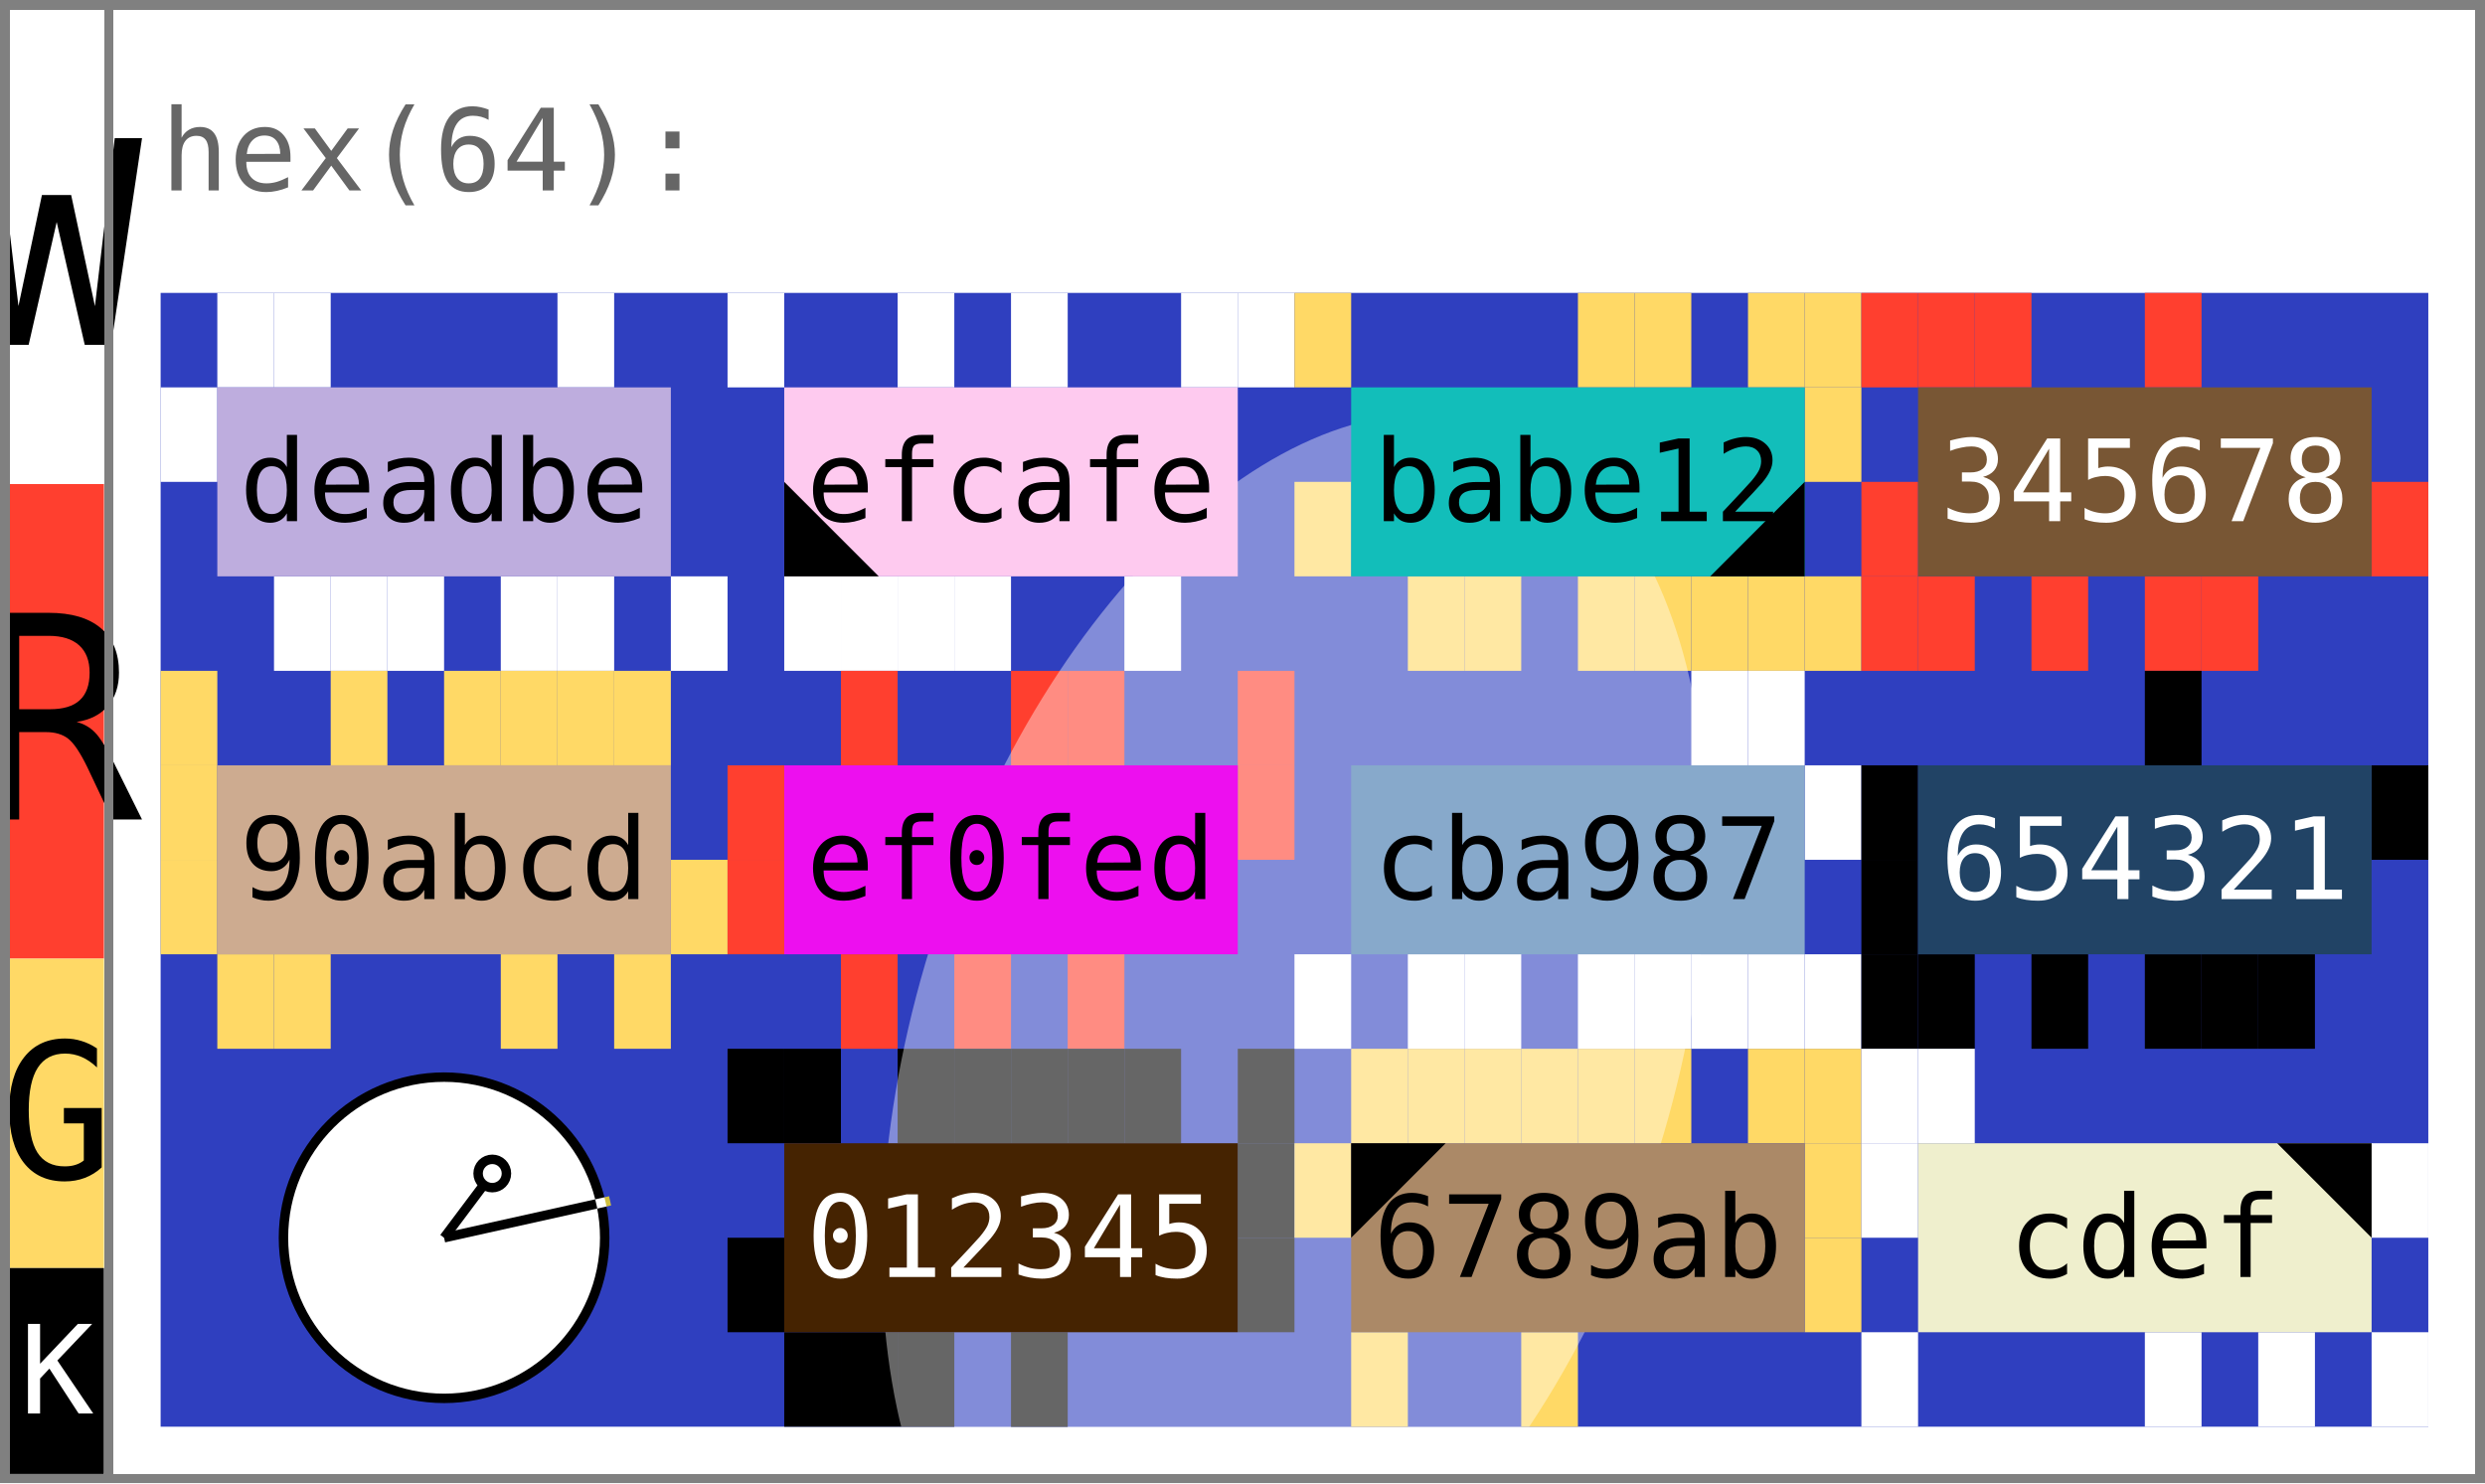
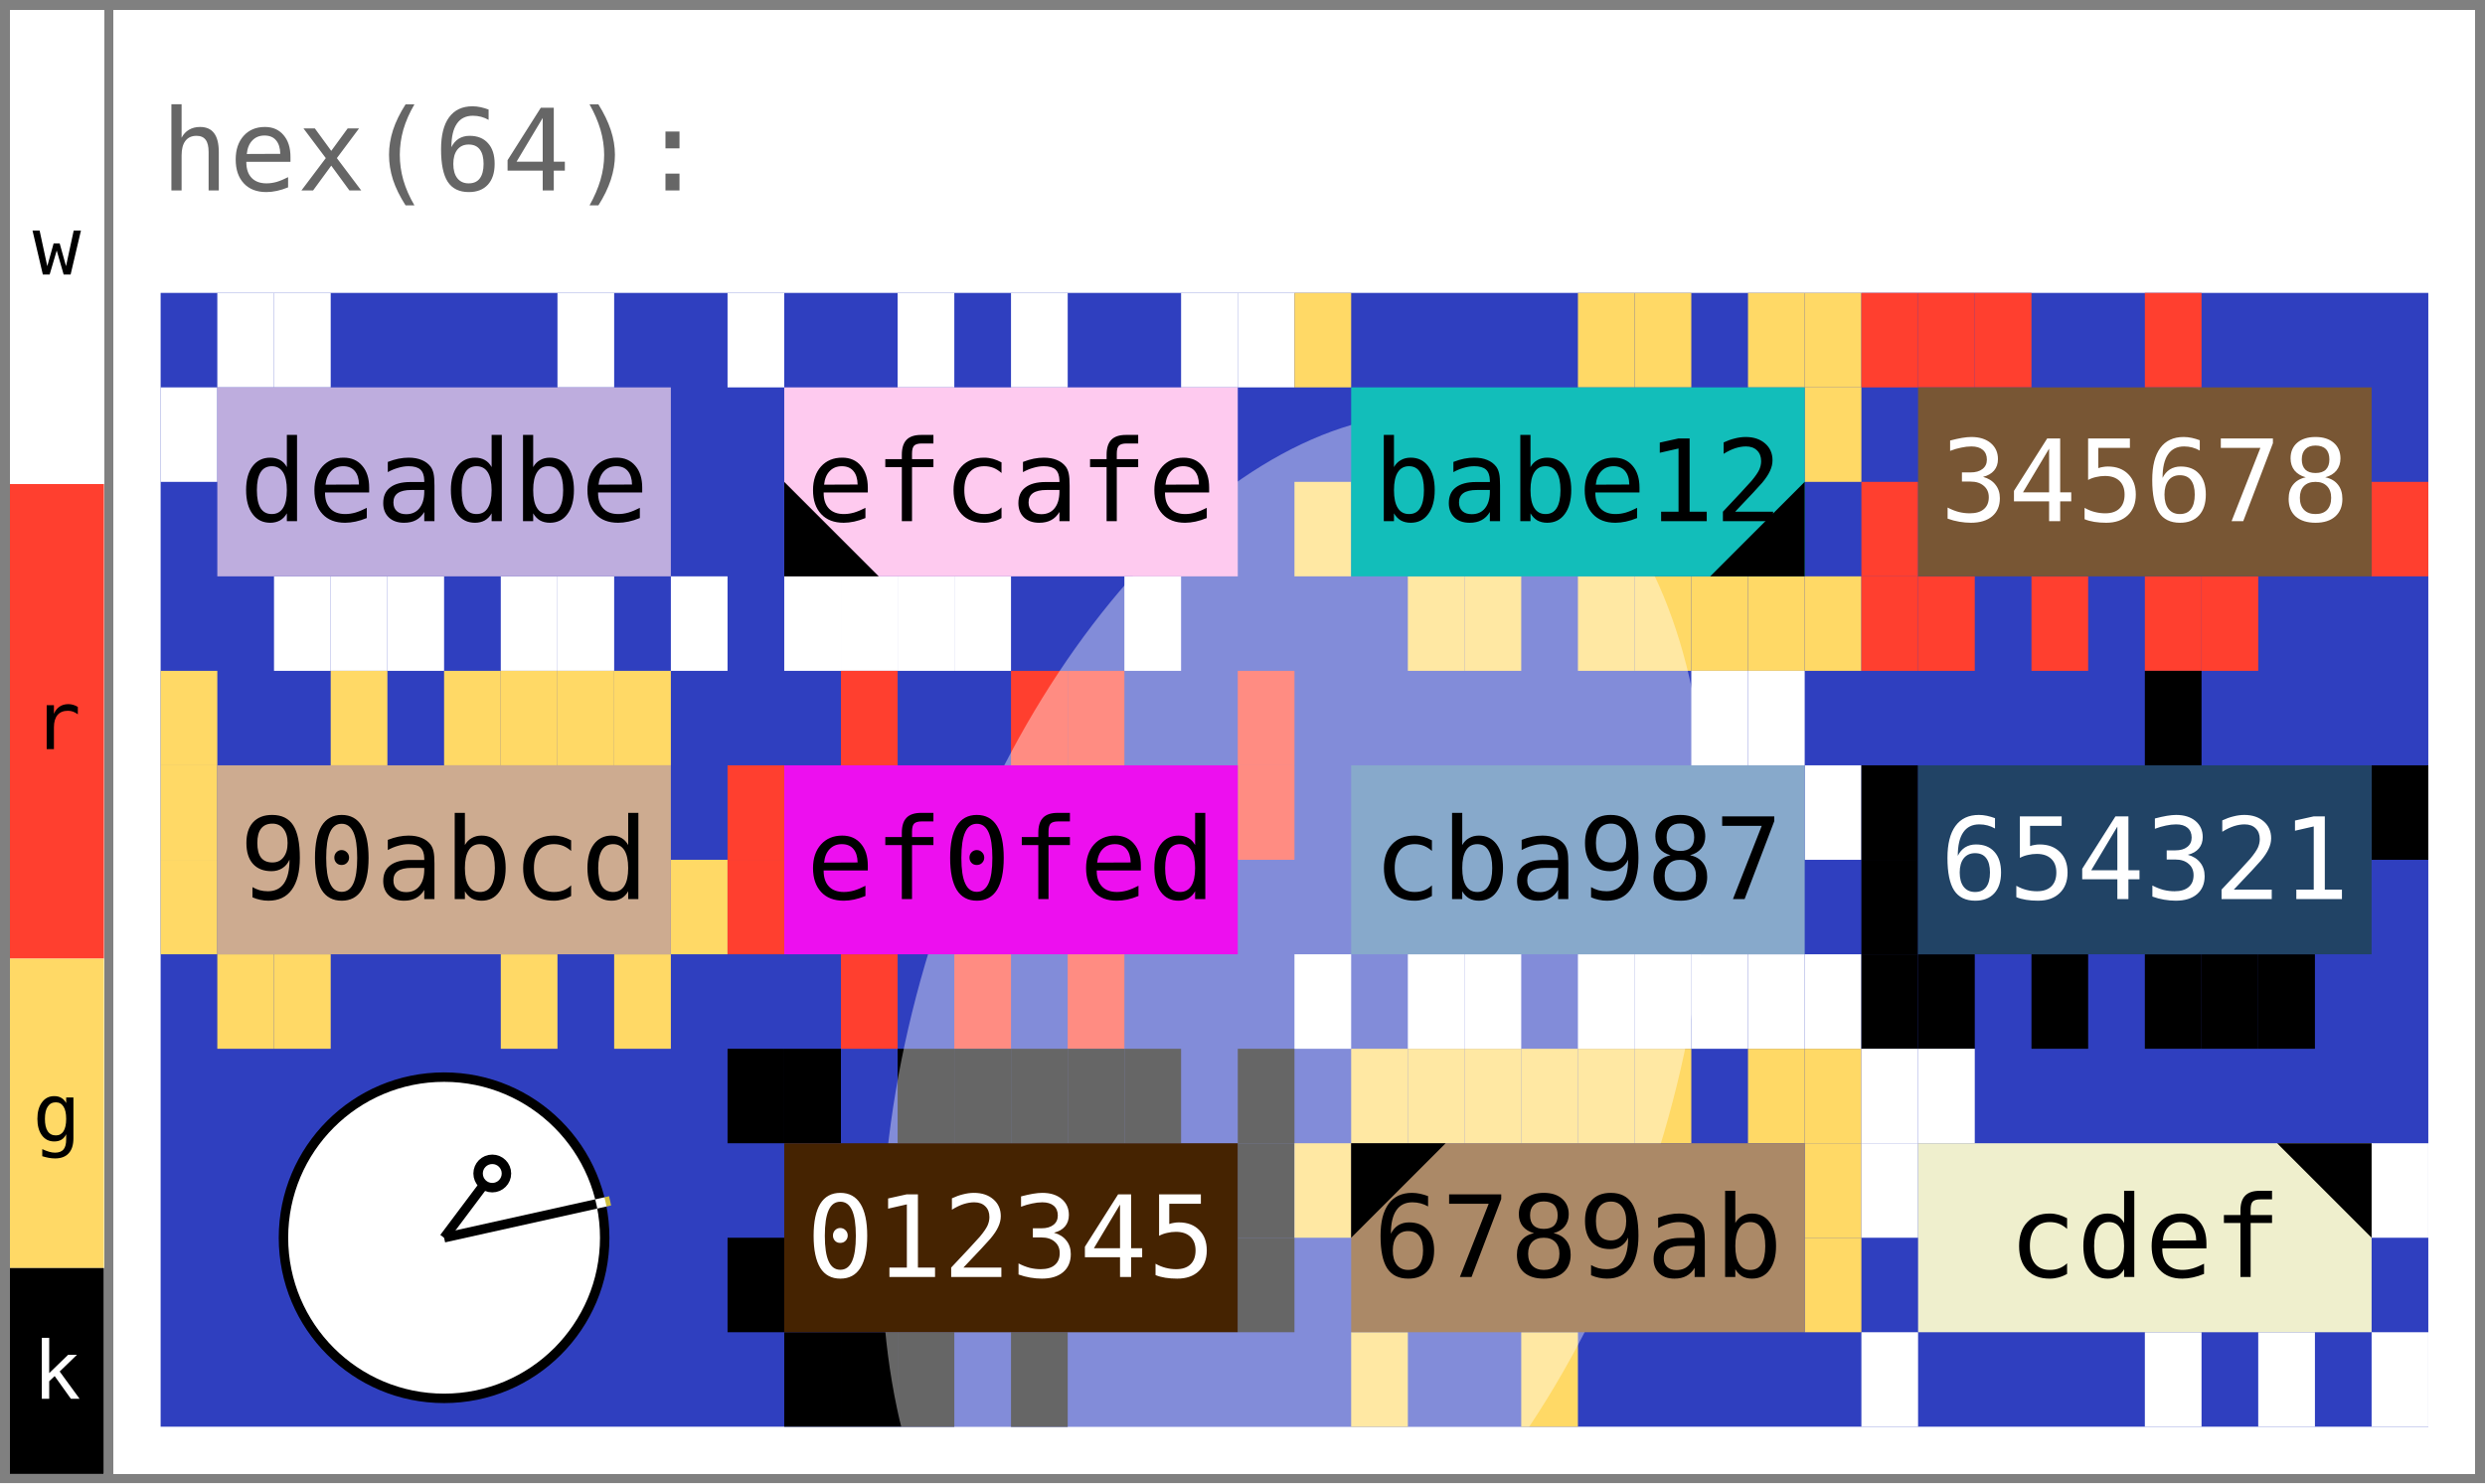
<svg xmlns="http://www.w3.org/2000/svg" width="263.0" height="157.0" viewBox="0 0 263.0 157.0" data-entviz-version="v5" data-input-bytes="64" data-cols="4" data-rows="3">
  <defs>
    <clipPath id="grid-clip-8ed0861e43294df7-4x3">
      <rect x="17.0" y="31.0" width="240.0" height="120.0" />
    </clipPath>
  </defs>
  <rect x="0" y="0" width="263.0" height="157.0" fill="#ffffff" />
  <g data-channel="grid">
    <rect x="17.0" y="31.0" width="240.0" height="120.0" fill="#2f3fbf" />
    <g>
      <rect x="23.0" y="31.0" width="6.0" height="10.0" fill="#ffffff" />
      <rect x="29.0" y="31.0" width="6.0" height="10.0" fill="#ffffff" />
      <rect x="59.0" y="31.0" width="6.0" height="10.0" fill="#ffffff" />
      <rect x="71.0" y="61.0" width="6.0" height="10.0" fill="#ffffff" />
      <rect x="59.0" y="61.0" width="6.0" height="10.0" fill="#ffffff" />
      <rect x="53.0" y="61.0" width="6.0" height="10.0" fill="#ffffff" />
      <rect x="41.0" y="61.0" width="6.0" height="10.0" fill="#ffffff" />
      <rect x="35.0" y="61.0" width="6.0" height="10.0" fill="#ffffff" />
      <rect x="29.0" y="61.0" width="6.0" height="10.0" fill="#ffffff" />
      <rect x="17.0" y="41.0" width="6.0" height="10.0" fill="#ffffff" />
      <rect x="77.0" y="31.0" width="6.0" height="10.0" fill="#ffffff" />
      <rect x="95.0" y="31.0" width="6.0" height="10.0" fill="#ffffff" />
      <rect x="107.0" y="31.0" width="6.0" height="10.0" fill="#ffffff" />
      <rect x="125.0" y="31.0" width="6.0" height="10.0" fill="#ffffff" />
      <rect x="131.0" y="31.0" width="6.0" height="10.0" fill="#ffffff" />
      <rect x="119.0" y="61.0" width="6.0" height="10.0" fill="#ffffff" />
      <rect x="101.0" y="61.0" width="6.0" height="10.0" fill="#ffffff" />
      <rect x="95.0" y="61.0" width="6.0" height="10.0" fill="#ffffff" />
      <rect x="89.0" y="61.0" width="6.0" height="10.0" fill="#ffffff" />
      <rect x="83.0" y="61.0" width="6.0" height="10.0" fill="#ffffff" />
      <rect x="137.0" y="31.0" width="6.0" height="10.0" fill="#ffd966" />
      <rect x="167.0" y="31.0" width="6.0" height="10.0" fill="#ffd966" />
      <rect x="173.0" y="31.0" width="6.0" height="10.0" fill="#ffd966" />
      <rect x="185.0" y="31.0" width="6.0" height="10.0" fill="#ffd966" />
      <rect x="191.0" y="31.0" width="6.0" height="10.0" fill="#ffd966" />
      <rect x="191.0" y="41.0" width="6.0" height="10.0" fill="#ffd966" />
      <rect x="191.0" y="61.0" width="6.0" height="10.0" fill="#ffd966" />
      <rect x="185.0" y="61.0" width="6.0" height="10.0" fill="#ffd966" />
      <rect x="179.0" y="61.0" width="6.0" height="10.0" fill="#ffd966" />
      <rect x="173.0" y="61.0" width="6.0" height="10.0" fill="#ffd966" />
      <rect x="167.0" y="61.0" width="6.0" height="10.0" fill="#ffd966" />
      <rect x="155.0" y="61.0" width="6.0" height="10.0" fill="#ffd966" />
      <rect x="149.0" y="61.0" width="6.0" height="10.0" fill="#ffd966" />
      <rect x="137.0" y="51.0" width="6.0" height="10.0" fill="#ffd966" />
      <rect x="197.0" y="31.0" width="6.0" height="10.0" fill="#ff3f2f" />
      <rect x="203.0" y="31.0" width="6.0" height="10.0" fill="#ff3f2f" />
      <rect x="209.0" y="31.0" width="6.0" height="10.0" fill="#ff3f2f" />
      <rect x="227.0" y="31.0" width="6.0" height="10.0" fill="#ff3f2f" />
      <rect x="251.0" y="51.0" width="6.0" height="10.0" fill="#ff3f2f" />
      <rect x="233.0" y="61.0" width="6.0" height="10.0" fill="#ff3f2f" />
      <rect x="227.0" y="61.0" width="6.0" height="10.0" fill="#ff3f2f" />
      <rect x="215.0" y="61.0" width="6.0" height="10.0" fill="#ff3f2f" />
      <rect x="203.0" y="61.0" width="6.0" height="10.0" fill="#ff3f2f" />
      <rect x="197.0" y="61.0" width="6.0" height="10.0" fill="#ff3f2f" />
      <rect x="197.0" y="51.0" width="6.0" height="10.0" fill="#ff3f2f" />
      <rect x="17.0" y="71.0" width="6.0" height="10.0" fill="#ffd966" />
      <rect x="35.0" y="71.0" width="6.0" height="10.0" fill="#ffd966" />
      <rect x="47.0" y="71.0" width="6.0" height="10.0" fill="#ffd966" />
      <rect x="53.0" y="71.0" width="6.0" height="10.0" fill="#ffd966" />
      <rect x="59.0" y="71.0" width="6.0" height="10.0" fill="#ffd966" />
      <rect x="65.0" y="71.0" width="6.0" height="10.0" fill="#ffd966" />
      <rect x="71.0" y="91.0" width="6.0" height="10.0" fill="#ffd966" />
      <rect x="65.0" y="101.0" width="6.0" height="10.0" fill="#ffd966" />
      <rect x="53.0" y="101.0" width="6.0" height="10.0" fill="#ffd966" />
      <rect x="29.0" y="101.0" width="6.0" height="10.0" fill="#ffd966" />
      <rect x="23.0" y="101.0" width="6.0" height="10.0" fill="#ffd966" />
      <rect x="17.0" y="91.0" width="6.0" height="10.0" fill="#ffd966" />
      <rect x="17.0" y="81.0" width="6.0" height="10.0" fill="#ffd966" />
      <rect x="89.0" y="71.0" width="6.0" height="10.0" fill="#ff3f2f" />
      <rect x="107.0" y="71.0" width="6.0" height="10.0" fill="#ff3f2f" />
      <rect x="113.0" y="71.0" width="6.0" height="10.0" fill="#ff3f2f" />
      <rect x="131.0" y="71.0" width="6.0" height="10.0" fill="#ff3f2f" />
      <rect x="131.0" y="81.0" width="6.0" height="10.0" fill="#ff3f2f" />
      <rect x="113.0" y="101.0" width="6.0" height="10.0" fill="#ff3f2f" />
      <rect x="101.0" y="101.0" width="6.0" height="10.0" fill="#ff3f2f" />
      <rect x="89.0" y="101.0" width="6.0" height="10.0" fill="#ff3f2f" />
      <rect x="77.0" y="91.0" width="6.0" height="10.0" fill="#ff3f2f" />
      <rect x="77.0" y="81.0" width="6.0" height="10.0" fill="#ff3f2f" />
      <rect x="179.0" y="71.0" width="6.0" height="10.0" fill="#ffffff" />
      <rect x="185.0" y="71.0" width="6.0" height="10.0" fill="#ffffff" />
      <rect x="191.0" y="81.0" width="6.0" height="10.0" fill="#ffffff" />
      <rect x="191.0" y="101.0" width="6.0" height="10.0" fill="#ffffff" />
      <rect x="185.0" y="101.0" width="6.0" height="10.0" fill="#ffffff" />
      <rect x="179.0" y="101.0" width="6.0" height="10.0" fill="#ffffff" />
      <rect x="173.0" y="101.0" width="6.0" height="10.0" fill="#ffffff" />
      <rect x="167.0" y="101.0" width="6.0" height="10.0" fill="#ffffff" />
      <rect x="155.0" y="101.0" width="6.0" height="10.0" fill="#ffffff" />
      <rect x="149.0" y="101.0" width="6.0" height="10.0" fill="#ffffff" />
      <rect x="137.0" y="101.0" width="6.0" height="10.0" fill="#ffffff" />
      <rect x="227.0" y="71.0" width="6.0" height="10.0" fill="#000000" />
      <rect x="251.0" y="81.0" width="6.0" height="10.0" fill="#000000" />
      <rect x="239.0" y="101.0" width="6.0" height="10.0" fill="#000000" />
      <rect x="233.0" y="101.0" width="6.0" height="10.0" fill="#000000" />
      <rect x="227.0" y="101.0" width="6.0" height="10.0" fill="#000000" />
      <rect x="215.0" y="101.0" width="6.0" height="10.0" fill="#000000" />
      <rect x="203.0" y="101.0" width="6.0" height="10.0" fill="#000000" />
      <rect x="197.0" y="101.0" width="6.0" height="10.0" fill="#000000" />
      <rect x="197.0" y="91.0" width="6.0" height="10.0" fill="#000000" />
      <rect x="197.0" y="81.0" width="6.0" height="10.0" fill="#000000" />
      <rect x="77.0" y="111.0" width="6.0" height="10.0" fill="#000000" />
      <rect x="83.0" y="111.0" width="6.0" height="10.0" fill="#000000" />
      <rect x="95.0" y="111.0" width="6.0" height="10.0" fill="#000000" />
      <rect x="101.0" y="111.0" width="6.0" height="10.0" fill="#000000" />
      <rect x="107.0" y="111.0" width="6.0" height="10.0" fill="#000000" />
      <rect x="113.0" y="111.0" width="6.0" height="10.0" fill="#000000" />
      <rect x="119.0" y="111.0" width="6.0" height="10.0" fill="#000000" />
      <rect x="131.0" y="111.0" width="6.0" height="10.0" fill="#000000" />
      <rect x="131.0" y="121.0" width="6.0" height="10.0" fill="#000000" />
      <rect x="131.0" y="131.0" width="6.0" height="10.0" fill="#000000" />
      <rect x="107.0" y="141.0" width="6.0" height="10.0" fill="#000000" />
      <rect x="95.0" y="141.0" width="6.0" height="10.0" fill="#000000" />
      <rect x="89.0" y="141.0" width="6.0" height="10.0" fill="#000000" />
      <rect x="83.0" y="141.0" width="6.0" height="10.0" fill="#000000" />
      <rect x="77.0" y="131.0" width="6.0" height="10.0" fill="#000000" />
      <rect x="143.0" y="111.0" width="6.0" height="10.0" fill="#ffd966" />
      <rect x="149.0" y="111.0" width="6.0" height="10.0" fill="#ffd966" />
      <rect x="155.0" y="111.0" width="6.0" height="10.0" fill="#ffd966" />
      <rect x="161.0" y="111.0" width="6.0" height="10.0" fill="#ffd966" />
      <rect x="167.0" y="111.0" width="6.0" height="10.0" fill="#ffd966" />
      <rect x="173.0" y="111.0" width="6.0" height="10.0" fill="#ffd966" />
      <rect x="185.0" y="111.0" width="6.0" height="10.0" fill="#ffd966" />
      <rect x="191.0" y="111.0" width="6.0" height="10.0" fill="#ffd966" />
      <rect x="191.0" y="121.0" width="6.0" height="10.0" fill="#ffd966" />
      <rect x="191.0" y="131.0" width="6.0" height="10.0" fill="#ffd966" />
      <rect x="161.0" y="141.0" width="6.0" height="10.0" fill="#ffd966" />
      <rect x="143.0" y="141.0" width="6.0" height="10.0" fill="#ffd966" />
      <rect x="137.0" y="121.0" width="6.0" height="10.0" fill="#ffd966" />
      <rect x="197.0" y="111.0" width="6.0" height="10.0" fill="#ffffff" />
      <rect x="203.0" y="111.0" width="6.0" height="10.0" fill="#ffffff" />
      <rect x="251.0" y="121.0" width="6.0" height="10.0" fill="#ffffff" />
      <rect x="251.0" y="141.0" width="6.0" height="10.0" fill="#ffffff" />
      <rect x="239.0" y="141.0" width="6.0" height="10.0" fill="#ffffff" />
      <rect x="227.0" y="141.0" width="6.0" height="10.0" fill="#ffffff" />
      <rect x="197.0" y="141.0" width="6.0" height="10.0" fill="#ffffff" />
      <rect x="197.0" y="121.0" width="6.0" height="10.0" fill="#ffffff" />
    </g>
    <g clip-path="url(#grid-clip-8ed0861e43294df7-4x3)" data-channel="ellipse" data-ellipse-anchor-x="137.0" data-ellipse-anchor-y="111.0" data-ellipse-rx="69.48136734570637" data-ellipse-ry="40.0" data-ellipse-rotation-deg="108.0">
      <ellipse cx="137.0" cy="111.0" rx="69.481" ry="40.0" transform="rotate(108.0 137.0 111.0)" fill="#ffffff" fill-opacity="0.4" />
    </g>
    <g>
      <g data-channel="cell" data-cell-index="0" data-cell-row="0" data-cell-col="0">
        <rect x="23.0" y="41.0" width="48.0" height="20.0" fill="#beadde" />
        <text x="47.0" y="51.0" fill="#000000" style="font-family: &quot;DejaVu Sans Mono&quot;, &quot;Consolas&quot;, &quot;Menlo&quot;, &quot;Liberation Mono&quot;, monospace; font-size: 12.0px;" text-anchor="middle" dominant-baseline="central">deadbe</text>
      </g>
      <g data-channel="cell" data-cell-index="1" data-cell-row="0" data-cell-col="1" data-cell-quartile="4">
        <rect x="83.0" y="41.0" width="48.0" height="20.0" fill="#fecaef" />
        <text x="107.0" y="51.0" fill="#000000" style="font-family: &quot;DejaVu Sans Mono&quot;, &quot;Consolas&quot;, &quot;Menlo&quot;, &quot;Liberation Mono&quot;, monospace; font-size: 12.0px;" text-anchor="middle" dominant-baseline="central">efcafe</text>
        <polygon points="83.0,61.0 83.0,51.0 93.0,61.0" fill="#000000" />
      </g>
      <g data-channel="cell" data-cell-index="2" data-cell-row="0" data-cell-col="2" data-cell-quartile="3">
        <rect x="143.0" y="41.0" width="48.0" height="20.0" fill="#12beba" />
        <text x="167.0" y="51.0" fill="#000000" style="font-family: &quot;DejaVu Sans Mono&quot;, &quot;Consolas&quot;, &quot;Menlo&quot;, &quot;Liberation Mono&quot;, monospace; font-size: 12.0px;" text-anchor="middle" dominant-baseline="central">babe12</text>
        <polygon points="191.0,61.0 191.0,51.0 181.0,61.0" fill="#000000" />
      </g>
      <g data-channel="cell" data-cell-index="3" data-cell-row="0" data-cell-col="3">
        <rect x="203.0" y="41.0" width="48.0" height="20.0" fill="#785634" />
        <text x="227.0" y="51.0" fill="#ffffff" style="font-family: &quot;DejaVu Sans Mono&quot;, &quot;Consolas&quot;, &quot;Menlo&quot;, &quot;Liberation Mono&quot;, monospace; font-size: 12.0px;" text-anchor="middle" dominant-baseline="central">345678</text>
      </g>
      <g data-channel="cell" data-cell-index="4" data-cell-row="1" data-cell-col="0">
        <rect x="23.0" y="81.0" width="48.0" height="20.0" fill="#cdab90" />
        <text x="47.0" y="91.0" fill="#000000" style="font-family: &quot;DejaVu Sans Mono&quot;, &quot;Consolas&quot;, &quot;Menlo&quot;, &quot;Liberation Mono&quot;, monospace; font-size: 12.0px;" text-anchor="middle" dominant-baseline="central">90abcd</text>
      </g>
      <g data-channel="cell" data-cell-index="5" data-cell-row="1" data-cell-col="1">
        <rect x="83.0" y="81.0" width="48.0" height="20.0" fill="#ed0fef" />
        <text x="107.0" y="91.0" fill="#000000" style="font-family: &quot;DejaVu Sans Mono&quot;, &quot;Consolas&quot;, &quot;Menlo&quot;, &quot;Liberation Mono&quot;, monospace; font-size: 12.0px;" text-anchor="middle" dominant-baseline="central">ef0fed</text>
      </g>
      <g data-channel="cell" data-cell-index="6" data-cell-row="1" data-cell-col="2">
        <rect x="143.0" y="81.0" width="48.0" height="20.0" fill="#87a9cb" />
        <text x="167.0" y="91.0" fill="#000000" style="font-family: &quot;DejaVu Sans Mono&quot;, &quot;Consolas&quot;, &quot;Menlo&quot;, &quot;Liberation Mono&quot;, monospace; font-size: 12.0px;" text-anchor="middle" dominant-baseline="central">cba987</text>
      </g>
      <g data-channel="cell" data-cell-index="7" data-cell-row="1" data-cell-col="3">
        <rect x="203.0" y="81.0" width="48.0" height="20.0" fill="#214365" />
        <text x="227.0" y="91.0" fill="#ffffff" style="font-family: &quot;DejaVu Sans Mono&quot;, &quot;Consolas&quot;, &quot;Menlo&quot;, &quot;Liberation Mono&quot;, monospace; font-size: 12.0px;" text-anchor="middle" dominant-baseline="central">654321</text>
      </g>
      <g data-channel="cell" data-cell-index="8" data-cell-row="2" data-cell-col="0" data-cell-blank="true" data-cell-blank-marker="true">
        <circle cx="47.0" cy="131.0" r="17.0" fill="#ffffff" stroke="#000000" stroke-width="1" />
        <line x1="47.0" y1="131.0" x2="64.571" y2="127.095" stroke="#ffffff" style="mix-blend-mode: difference" stroke-width="1" />
        <line x1="47.0" y1="131.0" x2="52.1" y2="124.2" stroke="#000000" stroke-width="1" />
        <circle cx="52.1" cy="124.2" r="1.5" fill="#ffffff" stroke="#000000" stroke-width="1" />
      </g>
      <g data-channel="cell" data-cell-index="9" data-cell-row="2" data-cell-col="1">
        <rect x="83.0" y="121.0" width="48.0" height="20.0" fill="#452301" />
        <text x="107.0" y="131.0" fill="#ffffff" style="font-family: &quot;DejaVu Sans Mono&quot;, &quot;Consolas&quot;, &quot;Menlo&quot;, &quot;Liberation Mono&quot;, monospace; font-size: 12.0px;" text-anchor="middle" dominant-baseline="central">012345</text>
      </g>
      <g data-channel="cell" data-cell-index="10" data-cell-row="2" data-cell-col="2" data-cell-quartile="1">
        <rect x="143.0" y="121.0" width="48.0" height="20.0" fill="#ab8967" />
        <text x="167.0" y="131.0" fill="#000000" style="font-family: &quot;DejaVu Sans Mono&quot;, &quot;Consolas&quot;, &quot;Menlo&quot;, &quot;Liberation Mono&quot;, monospace; font-size: 12.0px;" text-anchor="middle" dominant-baseline="central">6789ab</text>
        <polygon points="143.0,121.0 153.0,121.0 143.0,131.0" fill="#000000" />
      </g>
      <g data-channel="cell" data-cell-index="11" data-cell-row="2" data-cell-col="3" data-cell-quartile="2">
        <rect x="203.0" y="121.0" width="48.0" height="20.0" fill="#efefcd" />
        <text x="227.0" y="131.0" fill="#000000" style="font-family: &quot;DejaVu Sans Mono&quot;, &quot;Consolas&quot;, &quot;Menlo&quot;, &quot;Liberation Mono&quot;, monospace; font-size: 12.0px;" text-anchor="middle" dominant-baseline="central">cdef</text>
        <polygon points="251.0,121.0 241.0,121.0 251.0,131.0" fill="#000000" />
      </g>
    </g>
  </g>
  <g data-channel="color-bar">
    <g data-color-bar-rank="0" data-color-bar-band="W">
      <rect x="1" y="1" width="10.0" height="50.231" fill="#ffffff" />
-       <text x="6.0" y="26.115" fill="#000000" style="font-family: &quot;DejaVu Sans Mono&quot;, &quot;Consolas&quot;, &quot;Menlo&quot;, &quot;Liberation Mono&quot;, monospace; font-size: 30px;" text-anchor="middle" dominant-baseline="central" data-color-bar-letter="true">W</text>
+       <text x="6.0" y="26.115" fill="#000000" style="font-family: &quot;DejaVu Sans Mono&quot;, &quot;Consolas&quot;, &quot;Menlo&quot;, &quot;Liberation Mono&quot;, monospace; font-size: 8.5px;" text-anchor="middle" dominant-baseline="central" data-color-bar-letter="true">w</text>
    </g>
    <g data-color-bar-rank="1" data-color-bar-band="R">
      <rect x="1" y="51.231" width="10.0" height="50.231" fill="#ff3f2f" />
-       <text x="6.0" y="76.346" fill="#000000" style="font-family: &quot;DejaVu Sans Mono&quot;, &quot;Consolas&quot;, &quot;Menlo&quot;, &quot;Liberation Mono&quot;, monospace; font-size: 30px;" text-anchor="middle" dominant-baseline="central" data-color-bar-letter="true">R</text>
+       <text x="6.0" y="76.346" fill="#000000" style="font-family: &quot;DejaVu Sans Mono&quot;, &quot;Consolas&quot;, &quot;Menlo&quot;, &quot;Liberation Mono&quot;, monospace; font-size: 8.5px;" text-anchor="middle" dominant-baseline="central" data-color-bar-letter="true">r</text>
    </g>
    <g data-color-bar-rank="2" data-color-bar-band="G">
      <rect x="1" y="101.462" width="10.0" height="32.745" fill="#ffd966" />
-       <text x="6.0" y="117.834" fill="#000000" style="font-family: &quot;DejaVu Sans Mono&quot;, &quot;Consolas&quot;, &quot;Menlo&quot;, &quot;Liberation Mono&quot;, monospace; font-size: 20px;" text-anchor="middle" dominant-baseline="central" data-color-bar-letter="true">G</text>
+       <text x="6.0" y="117.834" fill="#000000" style="font-family: &quot;DejaVu Sans Mono&quot;, &quot;Consolas&quot;, &quot;Menlo&quot;, &quot;Liberation Mono&quot;, monospace; font-size: 8.5px;" text-anchor="middle" dominant-baseline="central" data-color-bar-letter="true">g</text>
    </g>
    <g data-color-bar-rank="3" data-color-bar-band="K">
      <rect x="1" y="134.207" width="10.0" height="21.793" fill="#000000" />
-       <text x="6.0" y="145.103" fill="#ffffff" style="font-family: &quot;DejaVu Sans Mono&quot;, &quot;Consolas&quot;, &quot;Menlo&quot;, &quot;Liberation Mono&quot;, monospace; font-size: 13px;" text-anchor="middle" dominant-baseline="central" data-color-bar-letter="true">K</text>
+       <text x="6.0" y="145.103" fill="#ffffff" style="font-family: &quot;DejaVu Sans Mono&quot;, &quot;Consolas&quot;, &quot;Menlo&quot;, &quot;Liberation Mono&quot;, monospace; font-size: 8.5px;" text-anchor="middle" dominant-baseline="central" data-color-bar-letter="true">k</text>
    </g>
  </g>
  <g data-channel="label-top">
    <text x="17.0" y="16.0" fill="#666666" style="font-family: &quot;DejaVu Sans Mono&quot;, &quot;Consolas&quot;, &quot;Menlo&quot;, &quot;Liberation Mono&quot;, monospace; font-size: 12.0px;" dominant-baseline="central">hex(64):</text>
  </g>
  <line x1="0" y1="0.5" x2="263.0" y2="0.5" stroke="#808080" stroke-width="1" shape-rendering="crispEdges" />
  <line x1="262.5" y1="0" x2="262.5" y2="157.0" stroke="#808080" stroke-width="1" shape-rendering="crispEdges" />
  <line x1="0" y1="156.5" x2="263.0" y2="156.5" stroke="#808080" stroke-width="1" shape-rendering="crispEdges" />
  <line x1="0.5" y1="0" x2="0.5" y2="157.0" stroke="#808080" stroke-width="1" shape-rendering="crispEdges" />
  <line x1="11.5" y1="0" x2="11.5" y2="157.0" stroke="#808080" stroke-width="1" shape-rendering="crispEdges" />
</svg>
